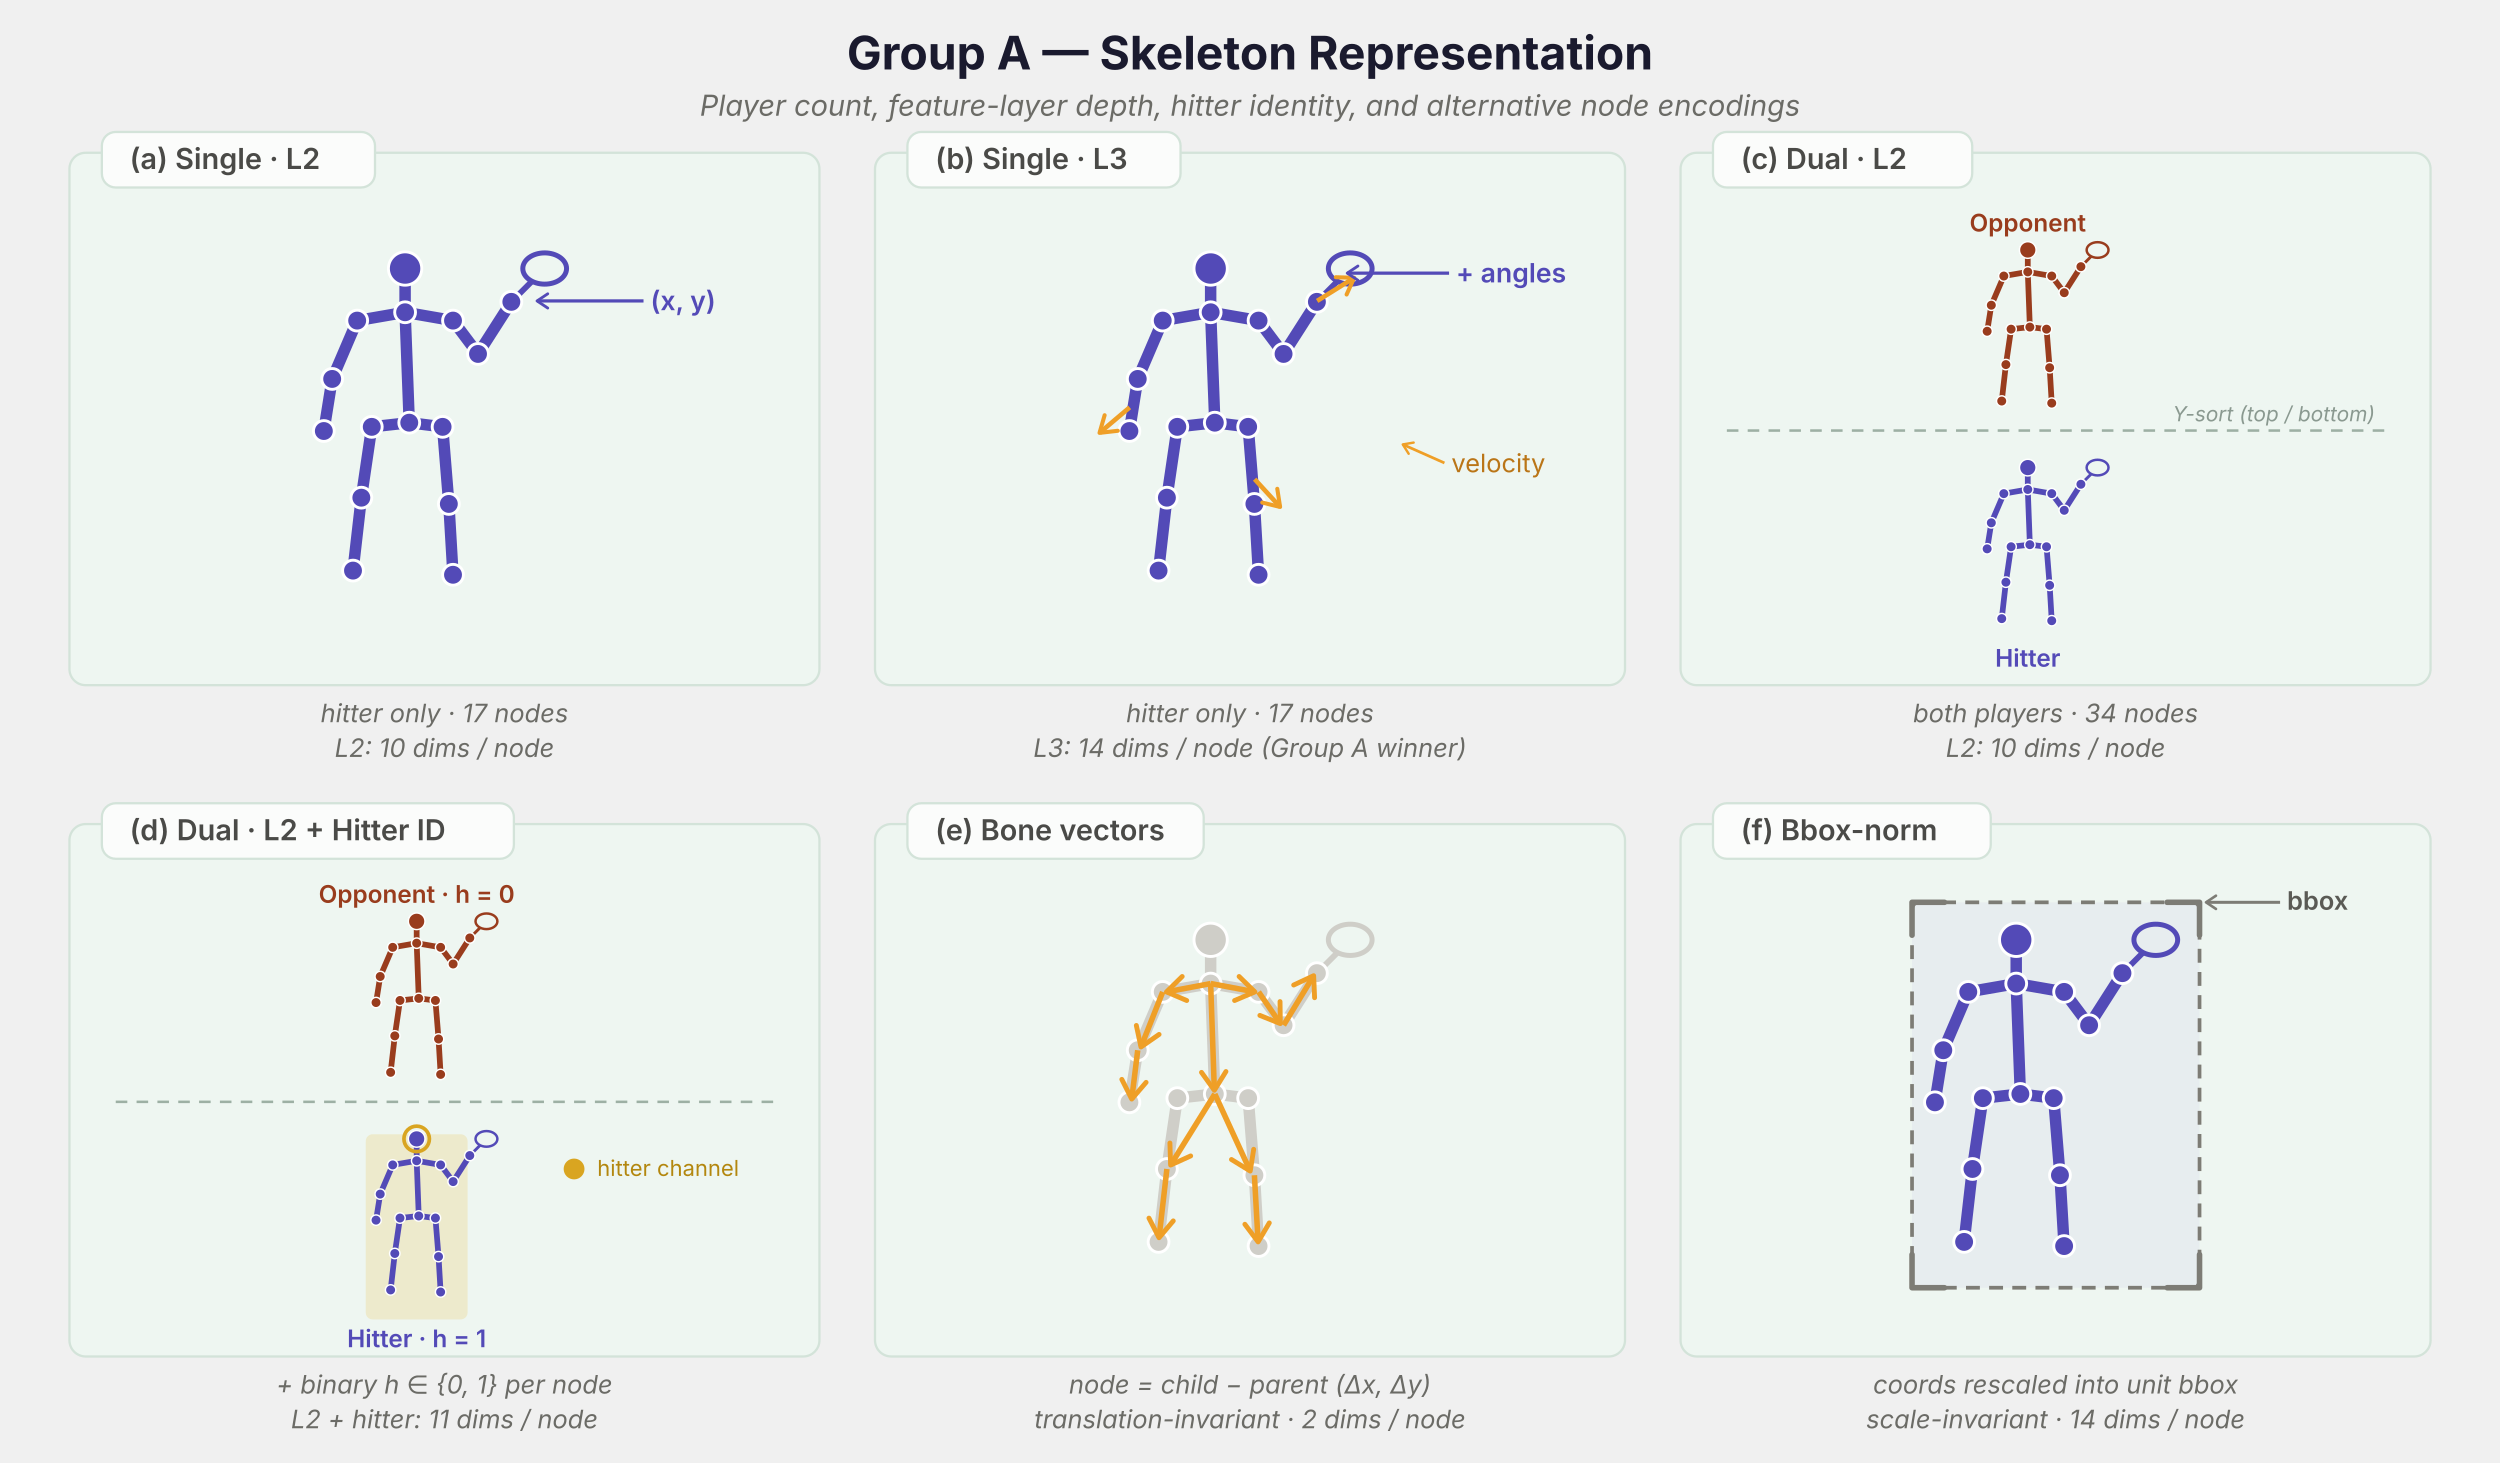
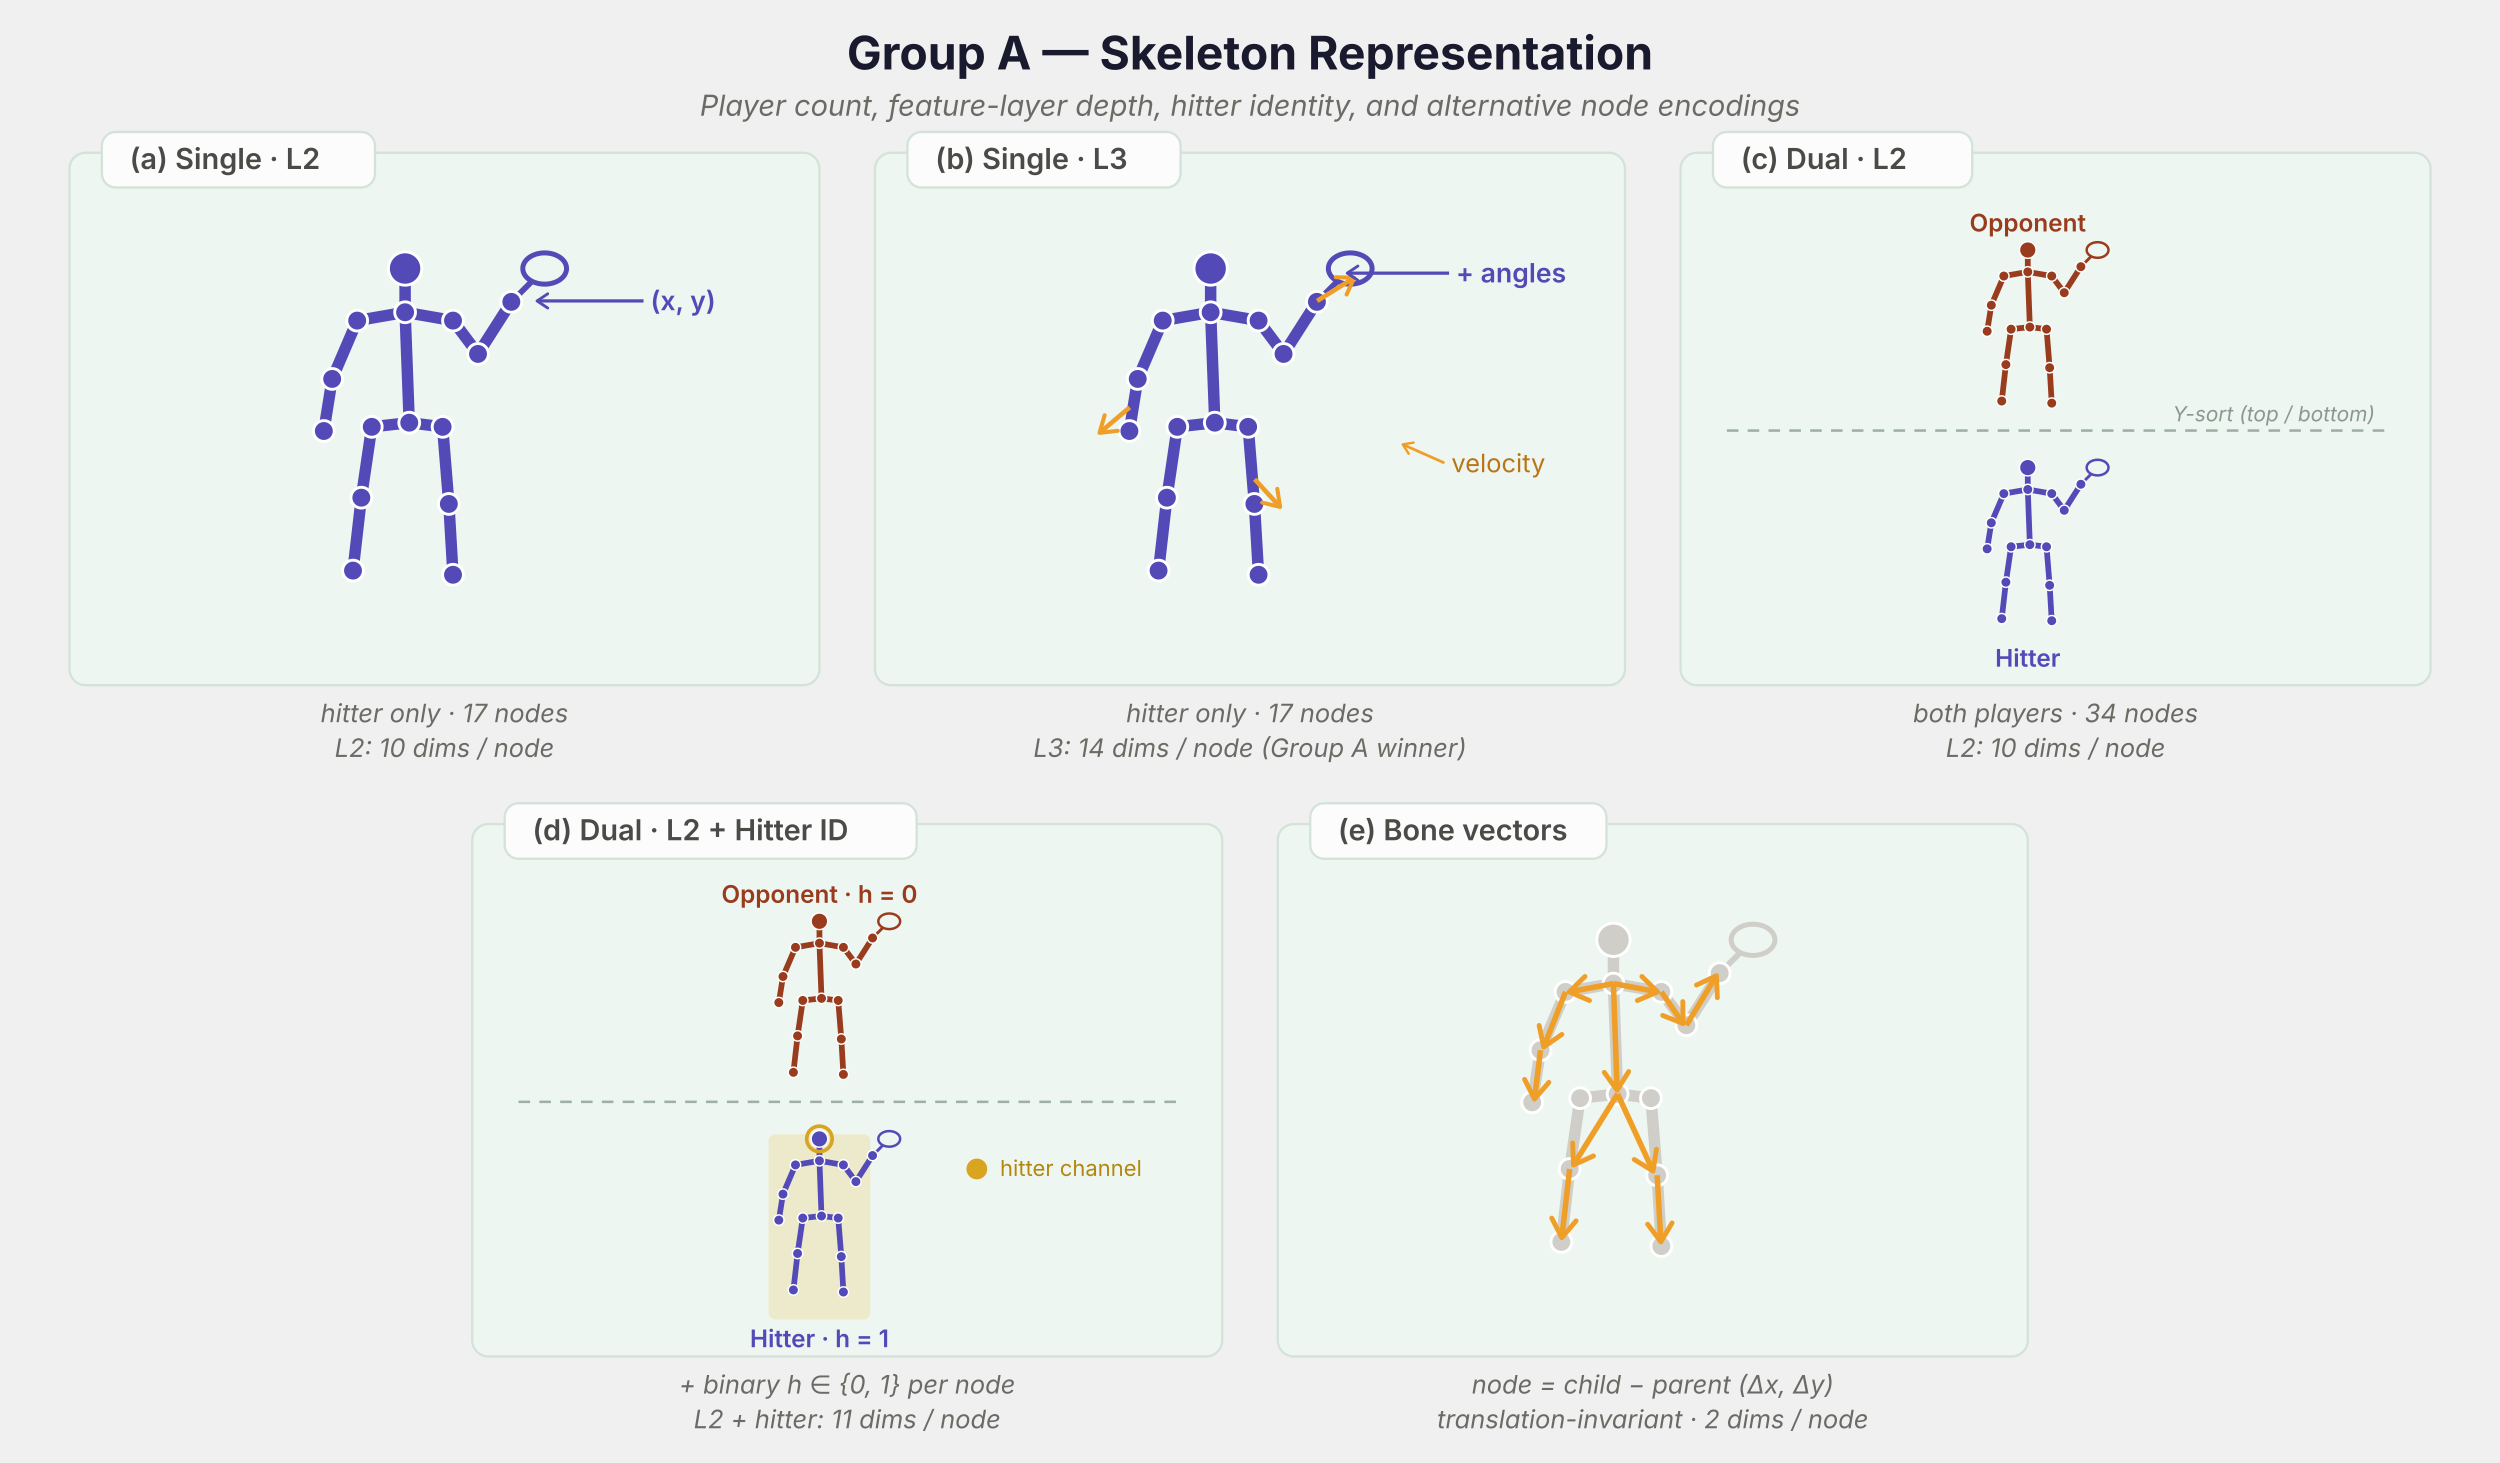
<svg xmlns="http://www.w3.org/2000/svg" width="100%" viewBox="0 0 1080 632" role="img" style="font-family:'Anthropic Sans', -apple-system, 'system-ui', 'Segoe UI', sans-serif">
  <defs>
    <marker id="arr" viewBox="0 0 10 10" refX="8" refY="5" markerWidth="6.5" markerHeight="6.5" orient="auto-start-reverse">
      <path d="M2 1L8 5L2 9" fill="none" stroke="context-stroke" stroke-width="1.8" stroke-linecap="round" stroke-linejoin="round" />
    </marker>
    <marker id="arrs" viewBox="0 0 10 10" refX="8" refY="5" markerWidth="5.5" markerHeight="5.5" orient="auto-start-reverse">
      <path d="M2 1L8 5L2 9" fill="none" stroke="context-stroke" stroke-width="1.6" stroke-linecap="round" stroke-linejoin="round" />
    </marker>
    <g id="skel">
      <path d="M0 0L0 21 M0 21L-23 25 M0 21L23 25 M-23 25L-35 53 M-35 53L-39 78              M23 25L35 41 M35 41L51 16 M0 21L2 74 M2 74L-16 76 M2 74L18 76              M-16 76L-21 110 M-21 110L-25 145 M18 76L21 113 M21 113L23 147" fill="none" stroke="currentColor" stroke-width="5.5" stroke-linecap="round" stroke-linejoin="round" />
      <line x1="51" y1="16" x2="61" y2="6" stroke="currentColor" stroke-width="2.8" />
      <ellipse cx="67" cy="0" rx="10.5" ry="7.5" fill="none" stroke="currentColor" stroke-width="2.4" />
      <g fill="currentColor" stroke="#FFFFFF" stroke-width="1.4">
        <circle cx="0" cy="0" r="8" />
        <circle cx="0" cy="21" r="5" />
        <circle cx="-23" cy="25" r="5" />
        <circle cx="23" cy="25" r="5" />
        <circle cx="-35" cy="53" r="5" />
        <circle cx="35" cy="41" r="5" />
        <circle cx="-39" cy="78" r="5" />
        <circle cx="51" cy="16" r="5" />
        <circle cx="2" cy="74" r="5" />
        <circle cx="-16" cy="76" r="5" />
        <circle cx="18" cy="76" r="5" />
        <circle cx="-21" cy="110" r="5" />
        <circle cx="21" cy="113" r="5" />
        <circle cx="-25" cy="145" r="5" />
        <circle cx="23" cy="147" r="5" />
      </g>
    </g>
  </defs>
  <text x="540" y="30" text-anchor="middle" font-size="20" font-weight="700" fill="#1A1A2E">Group A — Skeleton Representation</text>
  <text x="540" y="50" text-anchor="middle" font-size="12.5" font-style="italic" fill="#6B6B66">Player count, feature-layer depth, hitter identity, and alternative node encodings</text>
  <rect x="30" y="66" width="324" height="230" rx="7" fill="#EEF6F1" stroke="#D3E3D9" stroke-width="1" />
  <rect x="44" y="57" width="118" height="24" rx="6" fill="#FBFCFB" stroke="#D3E3D9" stroke-width="1" />
  <text x="56" y="73" font-size="12.5" font-weight="600" fill="#4A4A47">(a) Single · L2</text>
  <use href="#skel" transform="translate(175,116) scale(0.9)" color="#534AB7" />
  <line x1="278" y1="130" x2="232" y2="130" stroke="#534AB7" stroke-width="1.4" marker-end="url(#arrs)" />
  <text x="281" y="134" font-size="11.5" font-weight="600" fill="#534AB7">(x, y)</text>
  <text x="192" y="312" text-anchor="middle" font-size="11" font-style="italic" fill="#6B6B66">hitter only · 17 nodes</text>
  <text x="192" y="327" text-anchor="middle" font-size="11" font-style="italic" fill="#6B6B66">L2: 10 dims / node</text>
  <rect x="378" y="66" width="324" height="230" rx="7" fill="#EEF6F1" stroke="#D3E3D9" stroke-width="1" />
  <rect x="392" y="57" width="118" height="24" rx="6" fill="#FBFCFB" stroke="#D3E3D9" stroke-width="1" />
  <text x="404" y="73" font-size="12.5" font-weight="600" fill="#4A4A47">(b) Single · L3</text>
  <use href="#skel" transform="translate(523,116) scale(0.9)" color="#534AB7" />
  <g stroke="#EF9F27" stroke-width="2">
    <line x1="569" y1="130" x2="585" y2="120" marker-end="url(#arrs)" />
    <line x1="488" y1="176" x2="475" y2="187" marker-end="url(#arrs)" />
    <line x1="542" y1="207" x2="553" y2="219" marker-end="url(#arrs)" />
  </g>
  <line x1="624" y1="200" x2="606" y2="192" stroke="#EF9F27" stroke-width="1.2" marker-end="url(#arrs)" />
  <text x="627" y="204" font-size="11" fill="#BA7517">velocity</text>
  <line x1="626" y1="118" x2="582" y2="118" stroke="#534AB7" stroke-width="1.4" marker-end="url(#arrs)" />
  <text x="629" y="122" font-size="11.5" font-weight="600" fill="#534AB7">+ angles</text>
  <text x="540" y="312" text-anchor="middle" font-size="11" font-style="italic" fill="#6B6B66">hitter only · 17 nodes</text>
  <text x="540" y="327" text-anchor="middle" font-size="11" font-style="italic" fill="#6B6B66">L3: 14 dims / node  (Group A winner)</text>
  <rect x="726" y="66" width="324" height="230" rx="7" fill="#EEF6F1" stroke="#D3E3D9" stroke-width="1" />
  <rect x="740" y="57" width="112" height="24" rx="6" fill="#FBFCFB" stroke="#D3E3D9" stroke-width="1" />
  <text x="752" y="73" font-size="12.5" font-weight="600" fill="#4A4A47">(c) Dual · L2</text>
  <text x="876" y="100" text-anchor="middle" font-size="10.5" font-weight="600" fill="#993C1D">Opponent</text>
  <use href="#skel" transform="translate(876,108) scale(0.45)" color="#993C1D" />
  <line x1="746" y1="186" x2="1030" y2="186" stroke="#9DB0A4" stroke-width="1.1" stroke-dasharray="5 4" />
  <text x="1026" y="182" text-anchor="end" font-size="9" font-style="italic" fill="#8A9990">Y-sort (top / bottom)</text>
  <use href="#skel" transform="translate(876,202) scale(0.45)" color="#534AB7" />
  <text x="876" y="288" text-anchor="middle" font-size="10.5" font-weight="600" fill="#534AB7">Hitter</text>
  <text x="888" y="312" text-anchor="middle" font-size="11" font-style="italic" fill="#6B6B66">both players · 34 nodes</text>
  <text x="888" y="327" text-anchor="middle" font-size="11" font-style="italic" fill="#6B6B66">L2: 10 dims / node</text>
-   <rect x="30" y="356" width="324" height="230" rx="7" fill="#EEF6F1" stroke="#D3E3D9" stroke-width="1" />
-   <rect x="44" y="347" width="178" height="24" rx="6" fill="#FBFCFB" stroke="#D3E3D9" stroke-width="1" />
-   <text x="56" y="363" font-size="12.5" font-weight="600" fill="#4A4A47">(d) Dual · L2 + Hitter ID</text>
-   <text x="180" y="390" text-anchor="middle" font-size="10.5" font-weight="600" fill="#993C1D">Opponent · h = 0</text>
-   <use href="#skel" transform="translate(180,398) scale(0.45)" color="#993C1D" />
-   <line x1="50" y1="476" x2="334" y2="476" stroke="#9DB0A4" stroke-width="1.1" stroke-dasharray="5 4" />
-   <rect x="158" y="490" width="44" height="80" rx="3" fill="#EAC75A" opacity="0.25" />
-   <use href="#skel" transform="translate(180,492) scale(0.45)" color="#534AB7" />
-   <circle cx="180" cy="492" r="5.5" fill="none" stroke="#D9A521" stroke-width="1.6" />
-   <text x="180" y="582" text-anchor="middle" font-size="10.5" font-weight="600" fill="#534AB7">Hitter · h = 1</text>
-   <circle cx="248" cy="505" r="4.5" fill="#D9A521" />
-   <text x="258" y="508" font-size="9.5" fill="#B3870F">hitter channel</text>
-   <text x="192" y="602" text-anchor="middle" font-size="11" font-style="italic" fill="#6B6B66">+ binary h ∈ {0, 1} per node</text>
-   <text x="192" y="617" text-anchor="middle" font-size="11" font-style="italic" fill="#6B6B66">L2 + hitter: 11 dims / node</text>
-   <rect x="378" y="356" width="324" height="230" rx="7" fill="#EEF6F1" stroke="#D3E3D9" stroke-width="1" />
-   <rect x="392" y="347" width="128" height="24" rx="6" fill="#FBFCFB" stroke="#D3E3D9" stroke-width="1" />
-   <text x="404" y="363" font-size="12.5" font-weight="600" fill="#4A4A47">(e) Bone vectors</text>
-   <use href="#skel" transform="translate(523,406) scale(0.9)" color="#CFCEC8" />
+   <rect x="204" y="356" width="324" height="230" rx="7" fill="#EEF6F1" stroke="#D3E3D9" stroke-width="1" />
+   <rect x="218" y="347" width="178" height="24" rx="6" fill="#FBFCFB" stroke="#D3E3D9" stroke-width="1" />
+   <text x="230" y="363" font-size="12.5" font-weight="600" fill="#4A4A47">(d) Dual · L2 + Hitter ID</text>
+   <text x="354" y="390" text-anchor="middle" font-size="10.5" font-weight="600" fill="#993C1D">Opponent · h = 0</text>
+   <use href="#skel" transform="translate(354,398) scale(0.45)" color="#993C1D" />
+   <line x1="224" y1="476" x2="508" y2="476" stroke="#9DB0A4" stroke-width="1.1" stroke-dasharray="5 4" />
+   <rect x="332" y="490" width="44" height="80" rx="3" fill="#EAC75A" opacity="0.25" />
+   <use href="#skel" transform="translate(354,492) scale(0.45)" color="#534AB7" />
+   <circle cx="354" cy="492" r="5.5" fill="none" stroke="#D9A521" stroke-width="1.6" />
+   <text x="354" y="582" text-anchor="middle" font-size="10.5" font-weight="600" fill="#534AB7">Hitter · h = 1</text>
+   <circle cx="422" cy="505" r="4.5" fill="#D9A521" />
+   <text x="432" y="508" font-size="9.5" fill="#B3870F">hitter channel</text>
+   <text x="366" y="602" text-anchor="middle" font-size="11" font-style="italic" fill="#6B6B66">+ binary h ∈ {0, 1} per node</text>
+   <text x="366" y="617" text-anchor="middle" font-size="11" font-style="italic" fill="#6B6B66">L2 + hitter: 11 dims / node</text>
+   <rect x="552" y="356" width="324" height="230" rx="7" fill="#EEF6F1" stroke="#D3E3D9" stroke-width="1" />
+   <rect x="566" y="347" width="128" height="24" rx="6" fill="#FBFCFB" stroke="#D3E3D9" stroke-width="1" />
+   <text x="578" y="363" font-size="12.5" font-weight="600" fill="#4A4A47">(e) Bone vectors</text>
+   <use href="#skel" transform="translate(697,406) scale(0.9)" color="#CFCEC8" />
  <g stroke="#EF9F27" stroke-width="2.4">
-     <line x1="523" y1="424.9" x2="542.1" y2="428.5" marker-end="url(#arrs)" />
-     <line x1="543.7" y1="428.5" x2="553.1" y2="442.2" marker-end="url(#arrs)" />
-     <line x1="554.5" y1="442.9" x2="567.5" y2="421.5" marker-end="url(#arrs)" />
-     <line x1="523" y1="424.9" x2="503.9" y2="428.5" marker-end="url(#arrs)" />
-     <line x1="502.3" y1="428.5" x2="492.9" y2="452.3" marker-end="url(#arrs)" />
-     <line x1="491.5" y1="453.7" x2="488.9" y2="474.8" marker-end="url(#arrs)" />
-     <line x1="523" y1="424.9" x2="524.6" y2="471" marker-end="url(#arrs)" />
-     <line x1="524.8" y1="472.6" x2="540.1" y2="505.9" marker-end="url(#arrs)" />
-     <line x1="541.9" y1="507.7" x2="543.5" y2="536.5" marker-end="url(#arrs)" />
-     <line x1="524.8" y1="472.6" x2="505.7" y2="503.3" marker-end="url(#arrs)" />
-     <line x1="504.1" y1="505" x2="500.7" y2="534.7" marker-end="url(#arrs)" />
+     <line x1="697" y1="424.9" x2="716.1" y2="428.5" marker-end="url(#arrs)" />
+     <line x1="717.7" y1="428.5" x2="727.1" y2="442.2" marker-end="url(#arrs)" />
+     <line x1="728.5" y1="442.9" x2="741.5" y2="421.5" marker-end="url(#arrs)" />
+     <line x1="697" y1="424.9" x2="677.9" y2="428.5" marker-end="url(#arrs)" />
+     <line x1="676.3" y1="428.5" x2="666.9" y2="452.3" marker-end="url(#arrs)" />
+     <line x1="665.5" y1="453.7" x2="662.9" y2="474.8" marker-end="url(#arrs)" />
+     <line x1="697" y1="424.9" x2="698.6" y2="471" marker-end="url(#arrs)" />
+     <line x1="698.8" y1="472.6" x2="714.1" y2="505.9" marker-end="url(#arrs)" />
+     <line x1="715.9" y1="507.7" x2="717.5" y2="536.5" marker-end="url(#arrs)" />
+     <line x1="698.8" y1="472.6" x2="679.7" y2="503.3" marker-end="url(#arrs)" />
+     <line x1="678.1" y1="505" x2="674.7" y2="534.7" marker-end="url(#arrs)" />
  </g>
-   <text x="540" y="602" text-anchor="middle" font-size="11" font-style="italic" fill="#6B6B66">node = child − parent (Δx, Δy)</text>
-   <text x="540" y="617" text-anchor="middle" font-size="11" font-style="italic" fill="#6B6B66">translation-invariant · 2 dims / node</text>
-   <rect x="726" y="356" width="324" height="230" rx="7" fill="#EEF6F1" stroke="#D3E3D9" stroke-width="1" />
-   <rect x="740" y="347" width="120" height="24" rx="6" fill="#FBFCFB" stroke="#D3E3D9" stroke-width="1" />
-   <text x="752" y="363" font-size="12.5" font-weight="600" fill="#4A4A47">(f) Bbox-norm</text>
-   <rect x="826" y="389.8" width="124.2" height="166.5" rx="3" fill="#534AB7" fill-opacity="0.05" stroke="#7D7C75" stroke-width="1.6" stroke-dasharray="6 4" />
-   <path d="M826 404 V389.8 H840 M950.2 404 V389.8 H936.2 M826 542 V556.3 H840 M950.2 542 V556.3 H936.2" fill="none" stroke="#7D7C75" stroke-width="2.4" stroke-linecap="round" stroke-linejoin="round" />
-   <use href="#skel" transform="translate(871,406) scale(0.9)" color="#534AB7" />
-   <line x1="985" y1="389.8" x2="953" y2="389.8" stroke="#7D7C75" stroke-width="1.3" marker-end="url(#arrs)" />
-   <text x="988" y="393" font-size="11" font-weight="600" fill="#5A5A55">bbox</text>
-   <text x="888" y="602" text-anchor="middle" font-size="11" font-style="italic" fill="#6B6B66">coords rescaled into unit bbox</text>
-   <text x="888" y="617" text-anchor="middle" font-size="11" font-style="italic" fill="#6B6B66">scale-invariant · 14 dims / node</text>
+   <text x="714" y="602" text-anchor="middle" font-size="11" font-style="italic" fill="#6B6B66">node = child − parent (Δx, Δy)</text>
+   <text x="714" y="617" text-anchor="middle" font-size="11" font-style="italic" fill="#6B6B66">translation-invariant · 2 dims / node</text>
</svg>
